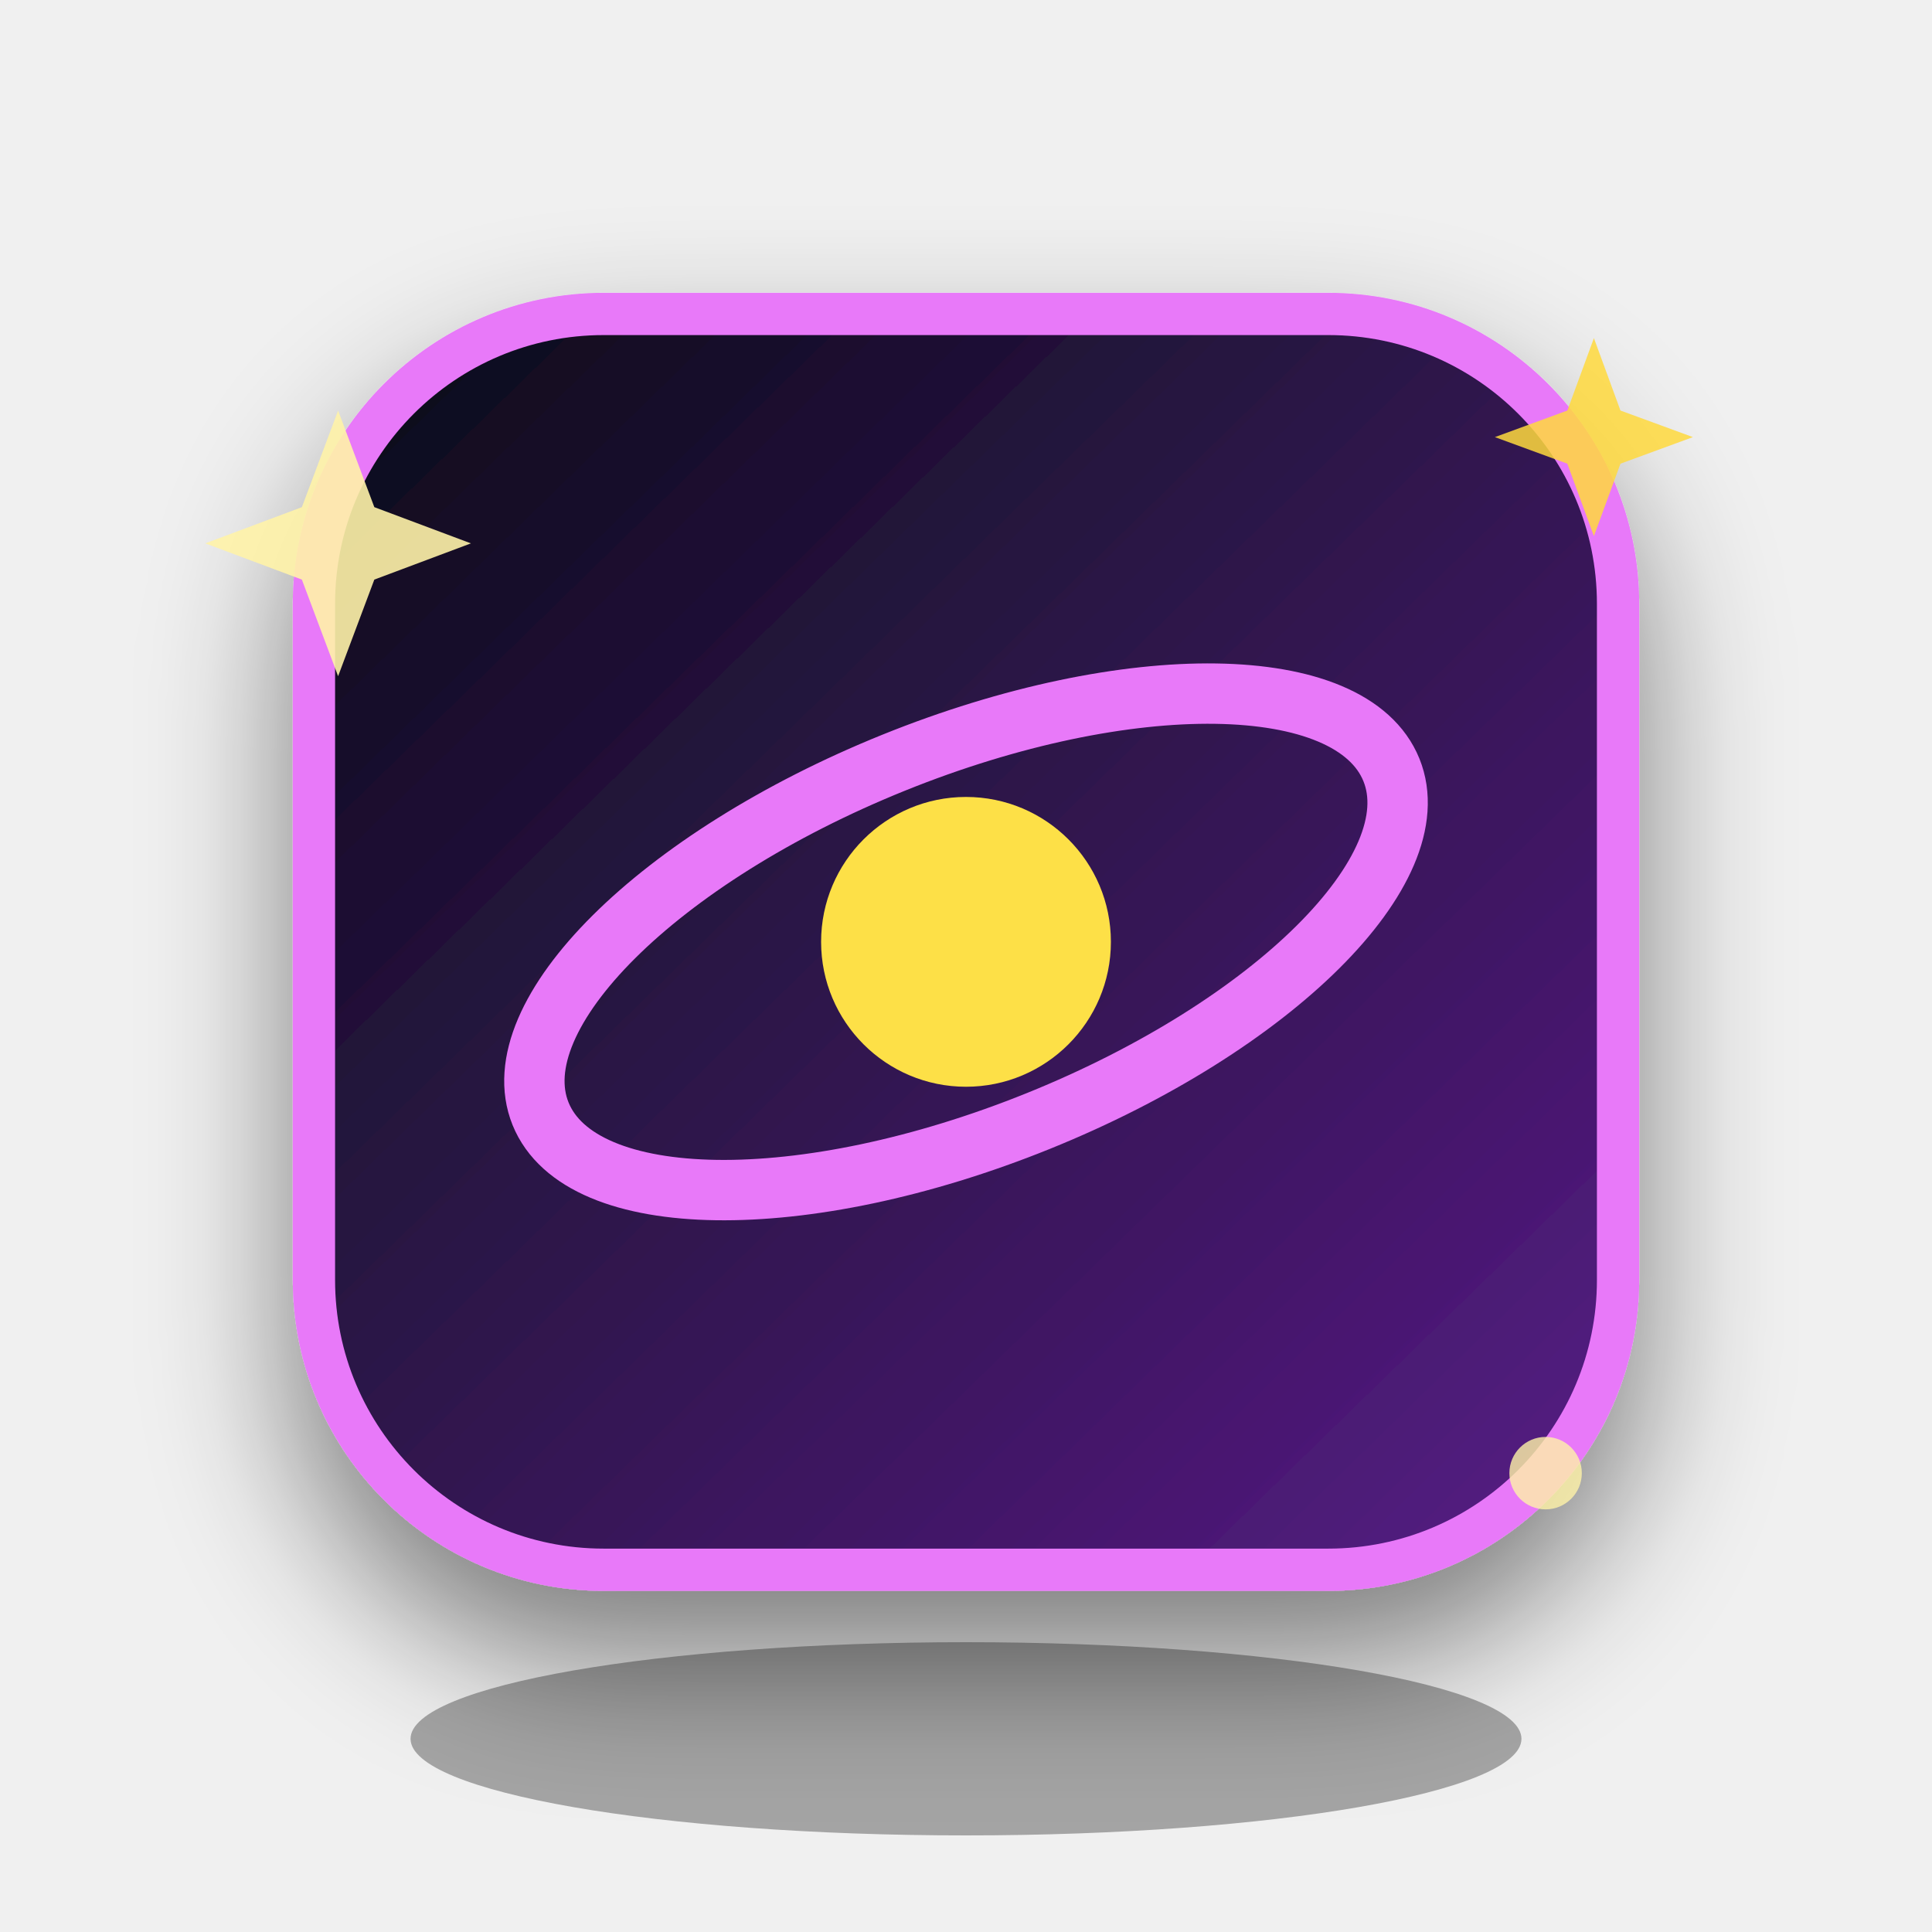
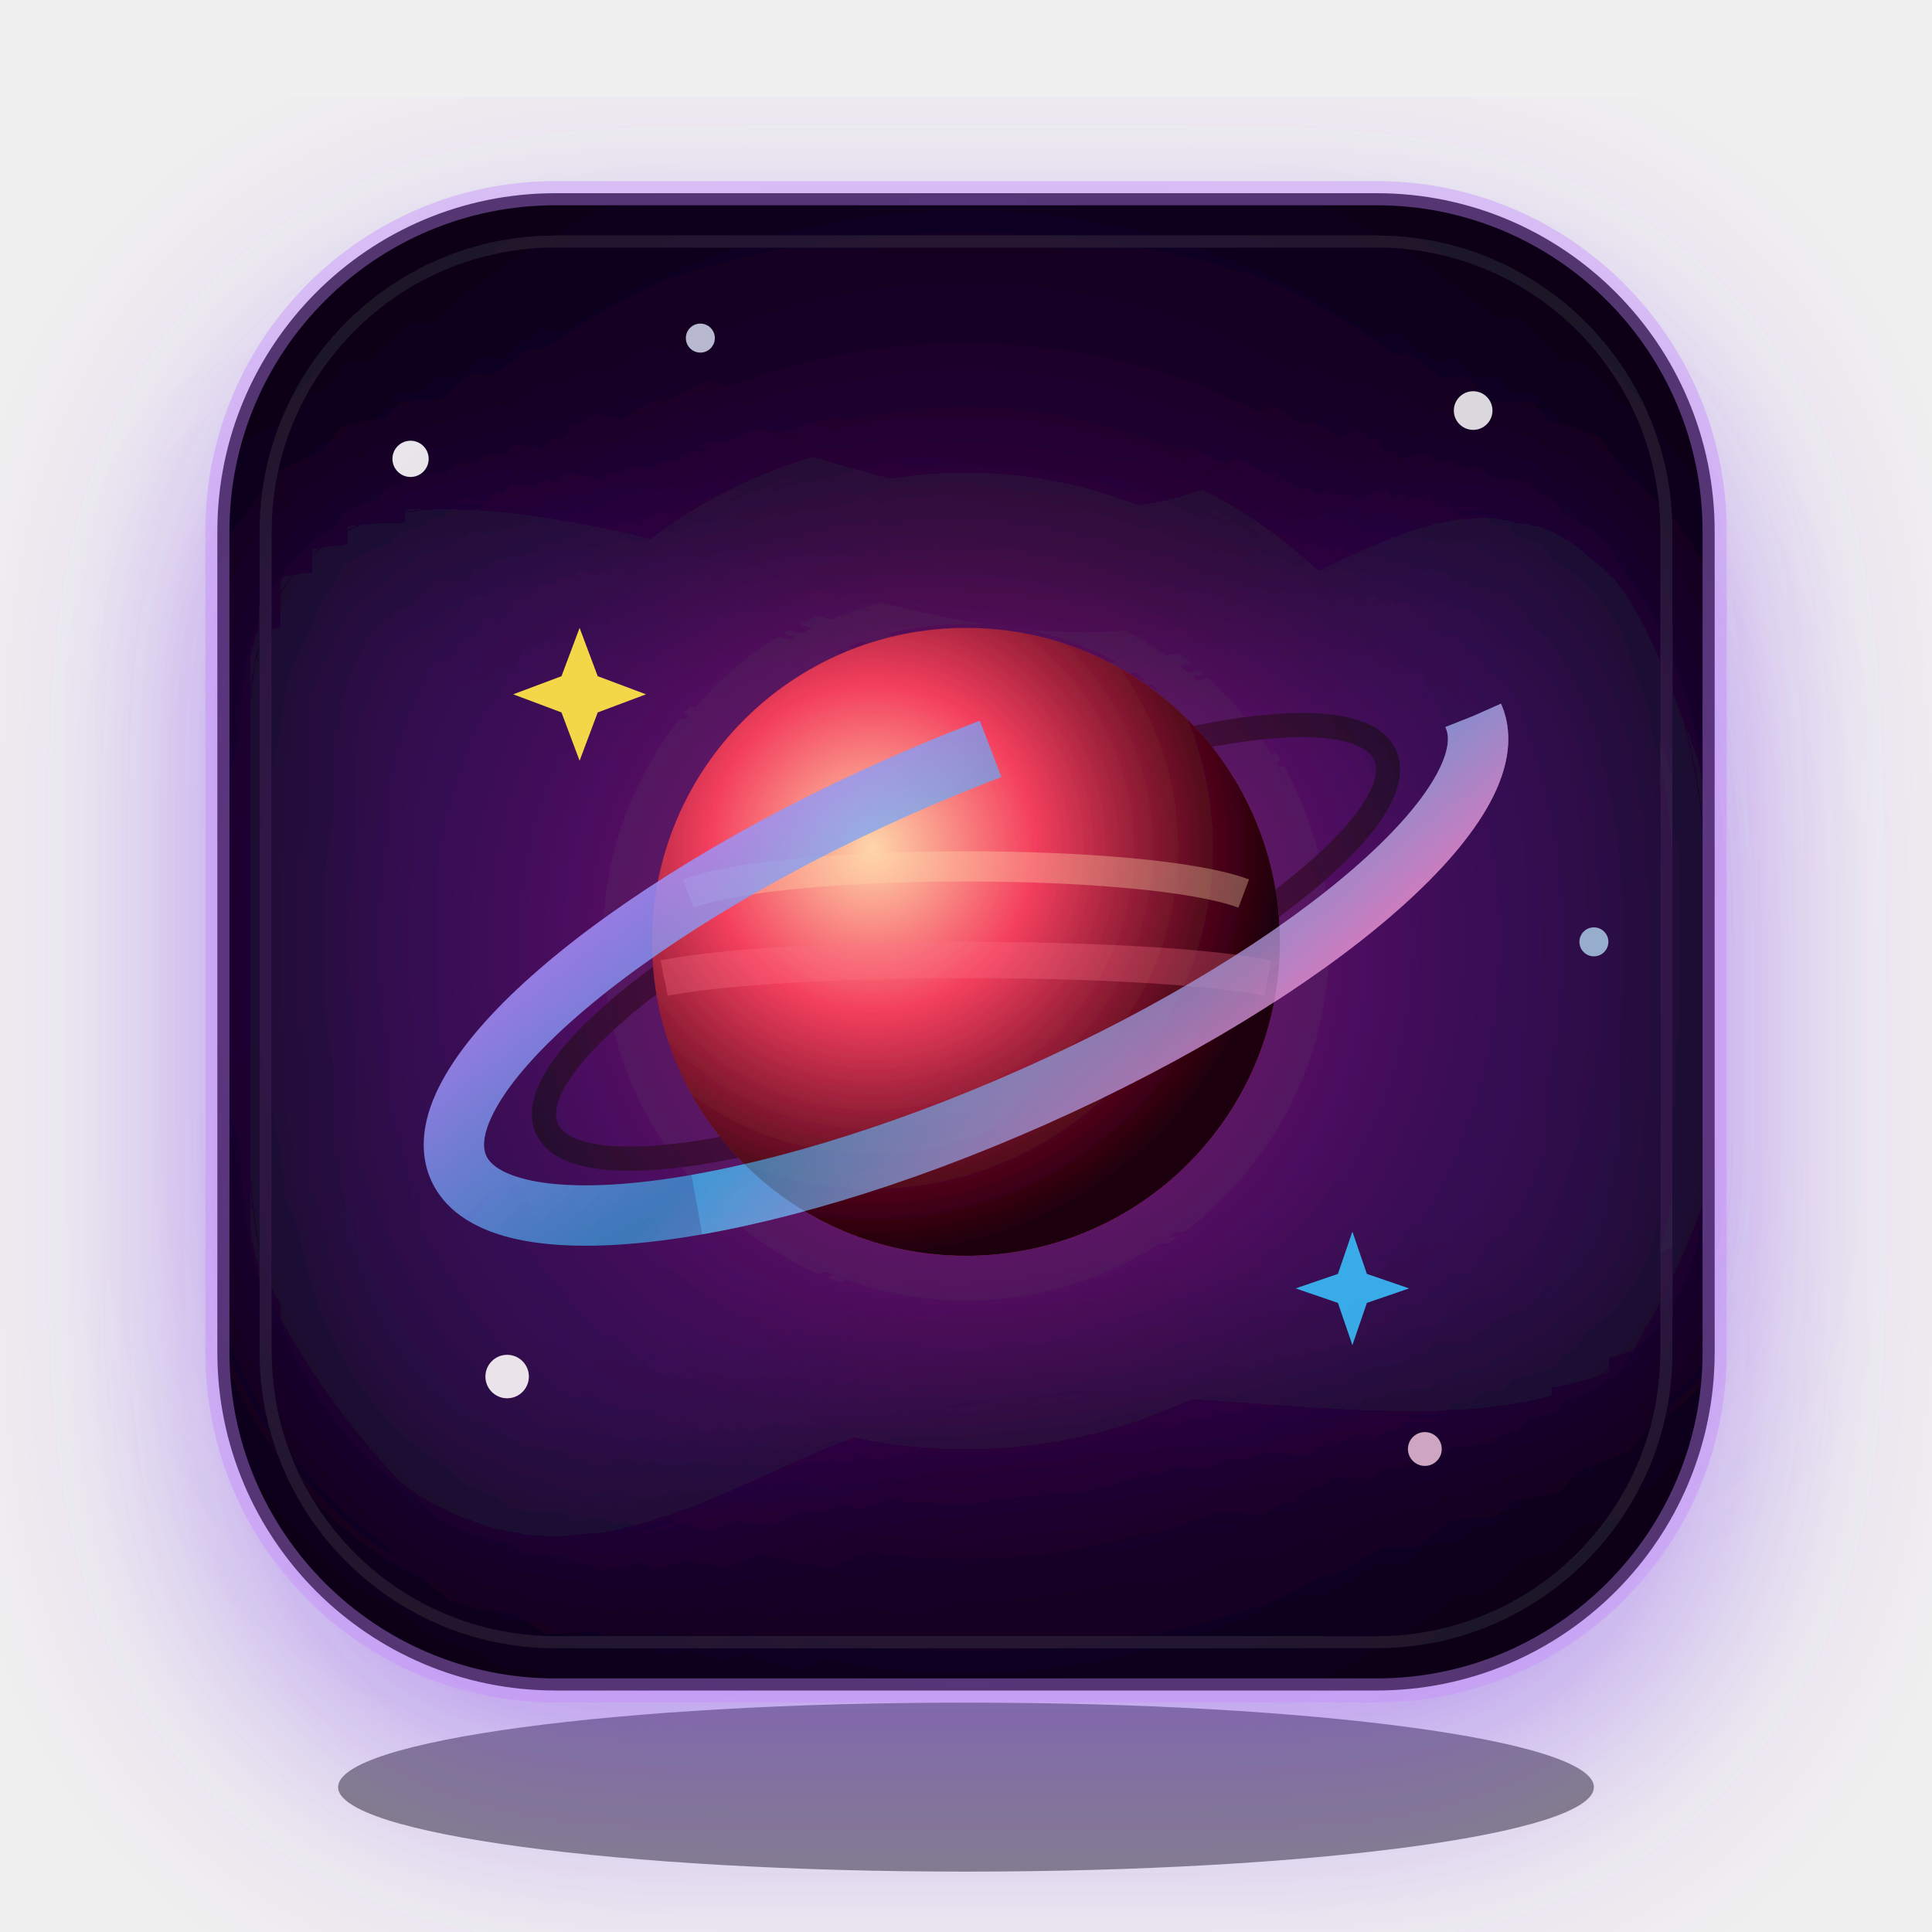
<svg xmlns="http://www.w3.org/2000/svg" viewBox="0 0 160 160" fill="none">
  <defs>
-     <filter id="sh" x="-20%" y="-20%" width="140%" height="145%">
-       <feDropShadow dx="0" dy="6" stdDeviation="6" flood-color="#080612" flood-opacity="0.48" />
+     <filter id="glow-galaxia" x="-20%" y="-20%" width="140%" height="140%">
+       <feDropShadow dx="0" dy="8" stdDeviation="10" flood-color="#7c3aed" flood-opacity="0.5" />
    </filter>
-     <linearGradient id="goldG" x1="0" y1="0" x2="1" y2="1">
-       <stop offset="0%" stop-color="#FFF3A8" />
-       <stop offset="50%" stop-color="#FFD93D" />
-       <stop offset="100%" stop-color="#E08E00" />
-     </linearGradient>
-     <linearGradient id="bg_galaxia" x1="0" y1="0" x2="1" y2="1">
-       <stop offset="0%" stop-color="#090D16" />
-       <stop offset="100%" stop-color="#581C87" />
+     <radialGradient id="sky-galaxia" cx="50%" cy="50%" r="70%">
+       <stop offset="0%" stop-color="#3b0764" />
+       <stop offset="50%" stop-color="#18022e" />
+       <stop offset="100%" stop-color="#05010a" />
+     </radialGradient>
+     <radialGradient id="planetG" cx="35%" cy="35%" r="65%">
+       <stop offset="0%" stop-color="#fed7aa" />
+       <stop offset="40%" stop-color="#f43f5e" />
+       <stop offset="85%" stop-color="#4c0519" />
+       <stop offset="100%" stop-color="#1e0108" />
+     </radialGradient>
+     <linearGradient id="ringG" x1="0" y1="0" x2="1" y2="1">
+       <stop offset="0%" stop-color="#c084fc" stop-opacity="0.9" />
+       <stop offset="50%" stop-color="#38bdf8" stop-opacity="0.6" />
+       <stop offset="100%" stop-color="#f472b6" stop-opacity="0.95" />
    </linearGradient>
  </defs>
-   <ellipse cx="80" cy="144" rx="46" ry="8" fill="#000" opacity="0.32" />
-   <g filter="url(#sh)">
-     <rect x="26" y="26" width="108" height="104" rx="24" fill="url(#bg_galaxia)" stroke="#E879F9" stroke-width="3.5" />
-     <ellipse cx="80" cy="78" rx="38" ry="16" transform="rotate(-22 80 78)" stroke="#E879F9" stroke-width="5" fill="none" />
-     <circle cx="80" cy="78" r="12" fill="#FDE047" />
+   <ellipse cx="80" cy="148" rx="52" ry="7" fill="#000" opacity="0.45" />
+   <g filter="url(#glow-galaxia)">
+     <rect x="18" y="16" width="124" height="124" rx="28" fill="url(#sky-galaxia)" stroke="rgba(192,132,252,0.4)" stroke-width="2" />
+     <rect x="22" y="20" width="116" height="116" rx="24" stroke="rgba(255,255,255,0.08)" stroke-width="1" />
+     <path d="M22 45c30-10 60 20 85 5s25-10 33 15v45c-20 15-50-5-75 10s-35 5-43-15V45z" fill="#9333ea" opacity="0.2" filter="blur(8px)" />
+     <circle cx="34" cy="38" r="1.5" fill="#fff" opacity="0.9" />
+     <circle cx="58" cy="28" r="1.2" fill="#e0e7ff" opacity="0.8" />
+     <circle cx="122" cy="34" r="1.6" fill="#fff" opacity="0.85" />
+     <circle cx="132" cy="78" r="1.2" fill="#bae6fd" opacity="0.75" />
+     <circle cx="42" cy="114" r="1.8" fill="#fff" opacity="0.9" />
+     <circle cx="118" cy="120" r="1.4" fill="#fbcfe8" opacity="0.8" />
+     <g transform="translate(80,78) rotate(-24)">
+       <ellipse cx="0" cy="0" rx="46" ry="14" fill="none" stroke="url(#ringG)" stroke-width="5" opacity="0.8" stroke-dasharray="80 180" />
+       <ellipse cx="0" cy="0" rx="38" ry="10" fill="none" stroke="rgba(0,0,0,0.5)" stroke-width="2" />
+     </g>
+     <circle cx="80" cy="78" r="26" fill="url(#planetG)" filter="drop-shadow(0 0 16px rgba(244,63,94,0.45))" />
+     <path d="M57 74c8-3 38-3 46 0" stroke="rgba(254,215,170,0.35)" stroke-width="2.5" fill="none" />
+     <path d="M55 81c10-2 40-2 50 0" stroke="rgba(251,113,133,0.3)" stroke-width="3" fill="none" />
+     <g transform="translate(80,78) rotate(-24)">
+       <ellipse cx="0" cy="0" rx="46" ry="14" fill="none" stroke="url(#ringG)" stroke-width="5" stroke-dasharray="160 140" />
+     </g>
+     <path d="M48 52l1.5 4 4 1.5-4 1.5-1.5 4-1.5-4-4-1.5 4-1.5z" fill="#fde047" opacity="0.95" />
+     <path d="M112 102l1.2 3.5 3.5 1.2-3.5 1.2-1.2 3.5-1.2-3.5-3.5-1.2 3.5-1.2z" fill="#38bdf8" opacity="0.9" />
  </g>
-   <path d="M28 34l3 8 8 3-8 3-3 8-3-8-8-3 8-3z" fill="#FFF3A8" opacity="0.9" />
-   <path d="M132 28l2.2 6 6 2.2-6 2.2-2.2 6-2.2-6-6-2.2 6-2.2z" fill="#FFD93D" opacity="0.85" />
-   <circle cx="128" cy="122" r="3" fill="#FFF3A8" opacity="0.8" />
</svg>
